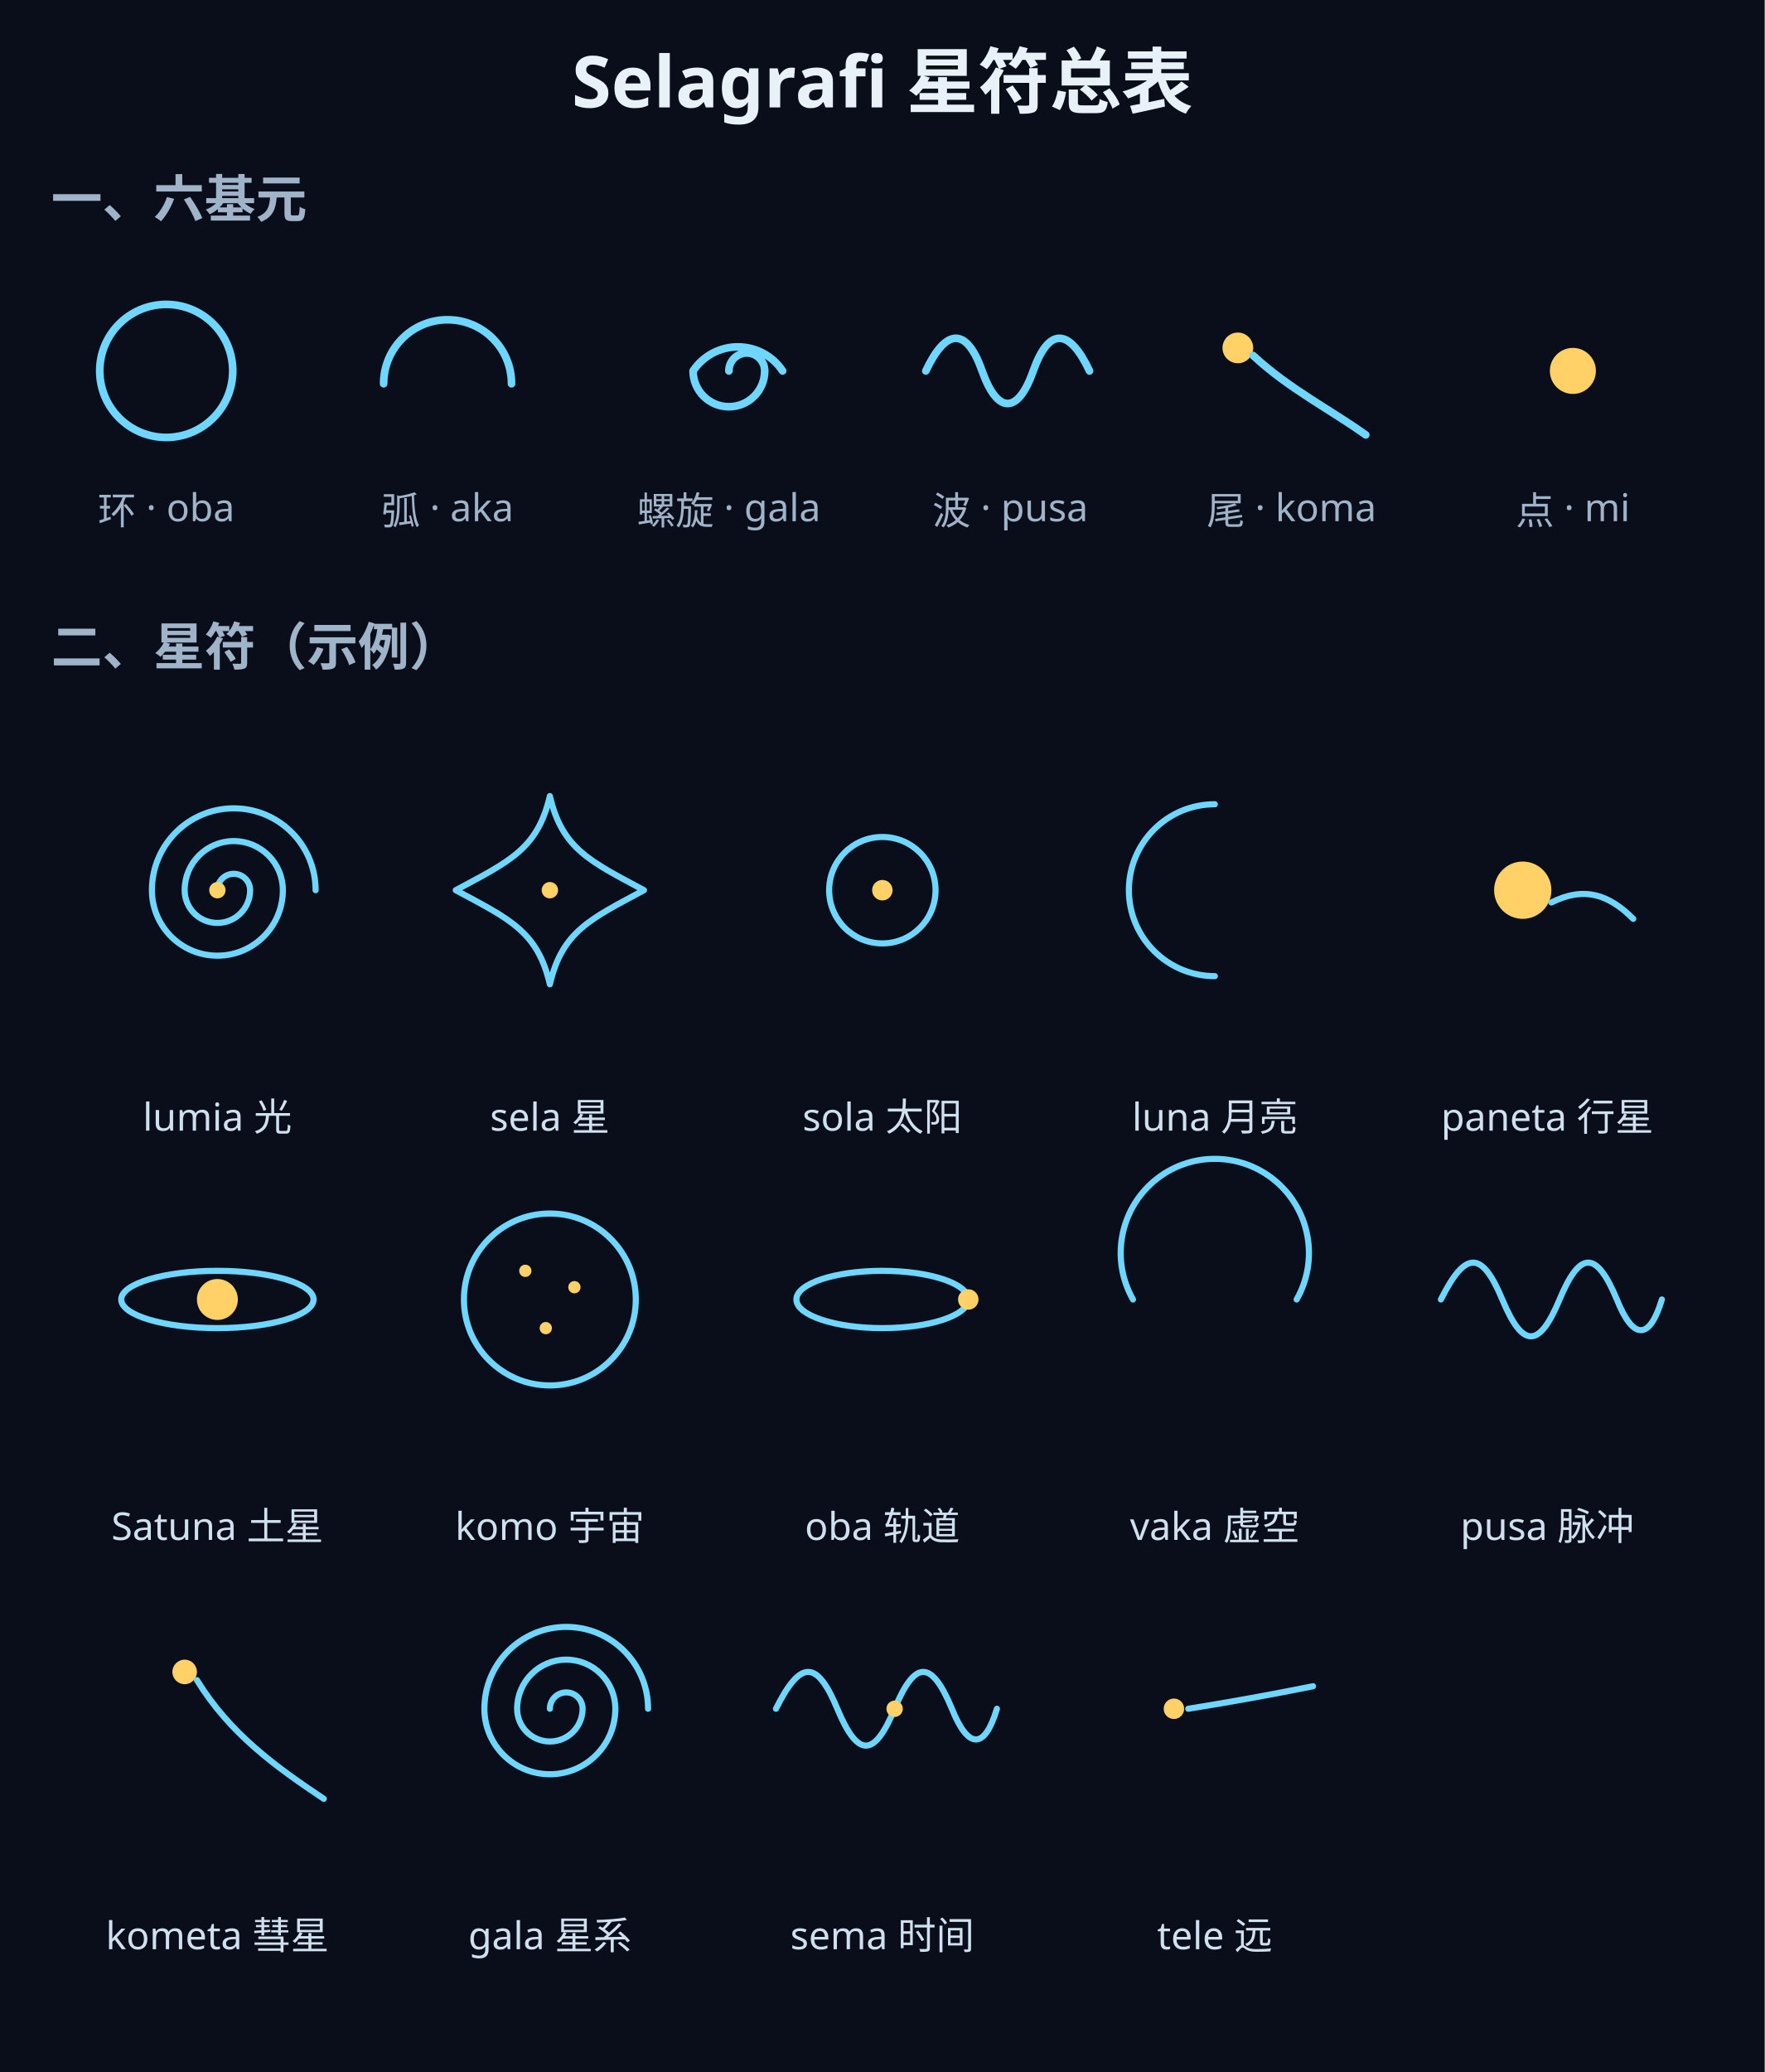
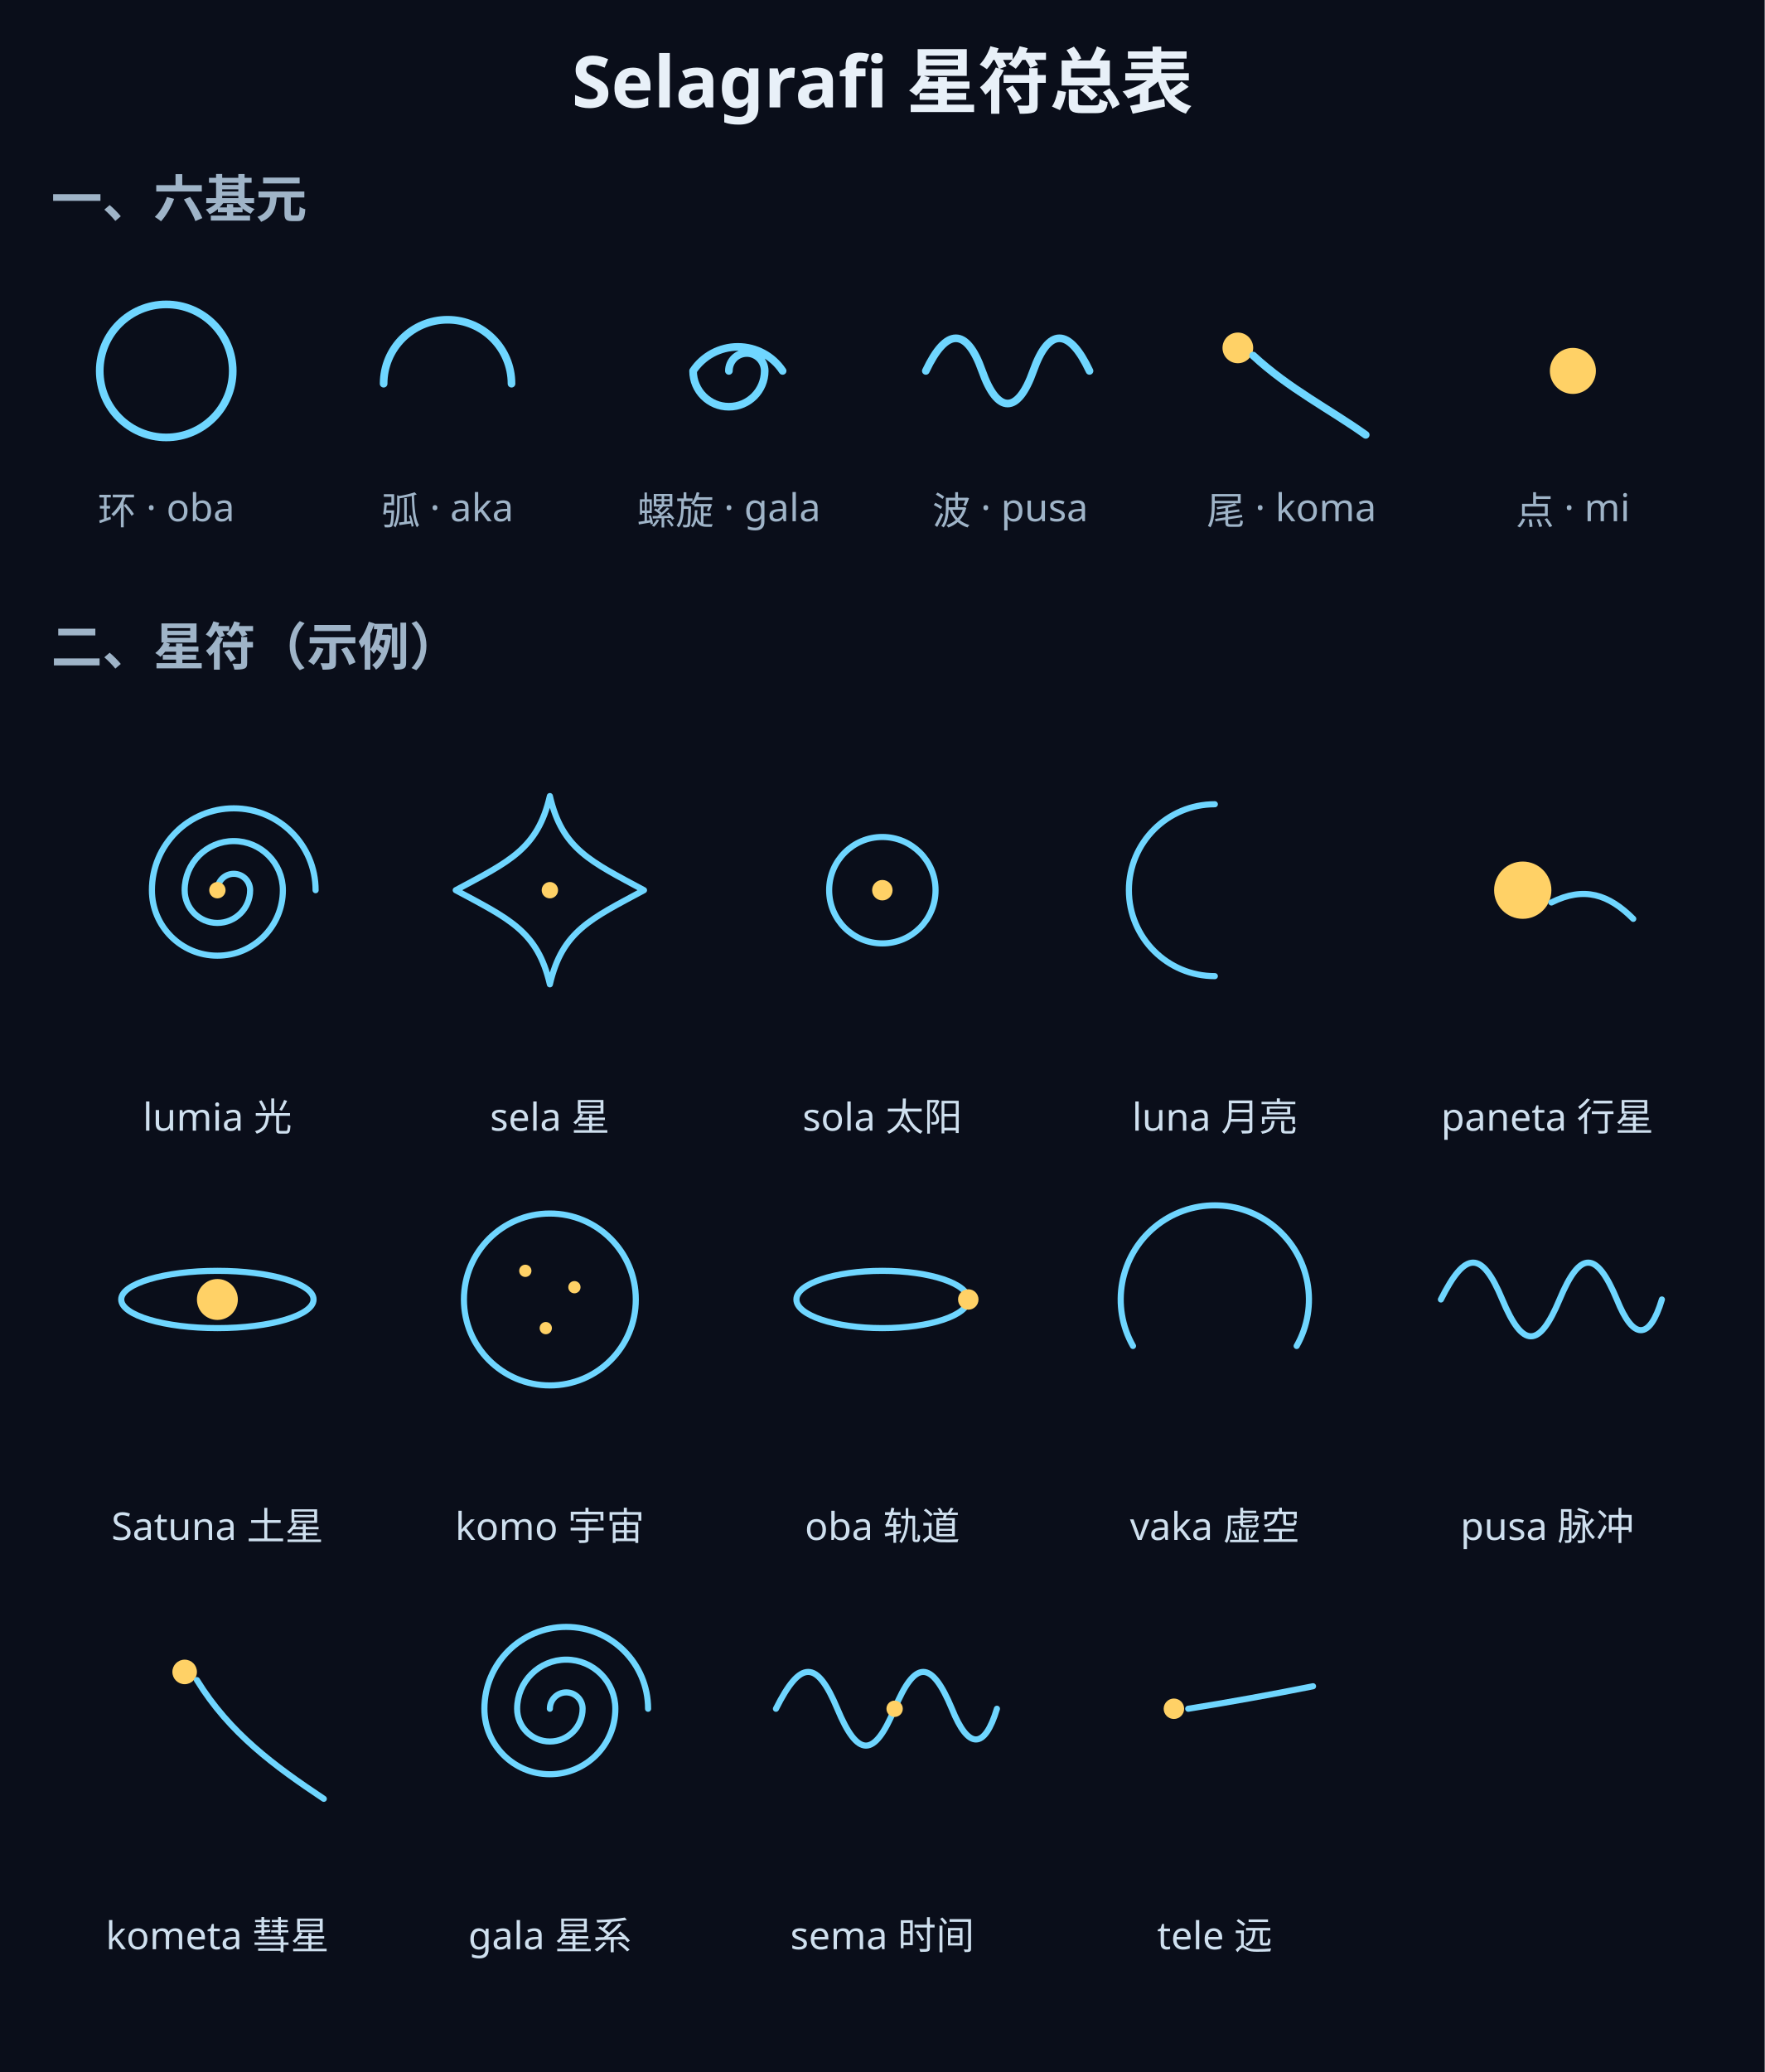
<svg xmlns="http://www.w3.org/2000/svg" viewBox="0 0 690 810" width="690" height="810">
  <rect width="690" height="810" fill="#0a0e1a" />
  <style>
    .t{fill:#e8f0f8;font-family:sans-serif;font-size:28px;font-weight:bold}
    .h{fill:#9fb4c8;font-family:sans-serif;font-size:20px;font-weight:bold}
    .s{fill:none;stroke:#6fd6ff;stroke-width:3;stroke-linecap:round;stroke-linejoin:round}
    .d{fill:#ffd166;stroke:none}
    .lb{fill:#cfe0ef;font-family:sans-serif;font-size:15px;text-anchor:middle}
    .pl{fill:#9fb4c8;font-family:sans-serif;font-size:15px;text-anchor:middle}
  </style>
  <text x="345" y="42" class="t" text-anchor="middle">Selagrafi 星符总表</text>
  <text x="20" y="85" class="h">一、六基元</text>
  <g transform="translate(20,100)">
    <circle class="s" cx="45" cy="45" r="26" />
  </g>
  <text x="65" y="205" class="pl">环 · oba</text>
  <g transform="translate(130,100)">
    <path class="s" d="M20 50 A25 25 0 0 1 70 50" />
  </g>
  <text x="175" y="205" class="pl">弧 · aka</text>
  <g transform="translate(240,100)">
    <path class="s" d="M45 45 A7 7 0 0 1 59 45 A14 14 0 0 1 31 45 A21 21 0 0 1 66 45" />
  </g>
  <text x="285" y="205" class="pl">螺旋 · gala</text>
  <g transform="translate(350,100)">
    <path class="s" d="M12 45 C20 28 28 28 34 45 C40 62 48 62 54 45 C60 28 68 28 76 45" />
  </g>
  <text x="395" y="205" class="pl">波 · pusa</text>
  <g transform="translate(460,100)">
    <circle class="d" cx="24" cy="36" r="6" />
    <path class="s" d="M30 39 C44 52 60 60 74 70" />
  </g>
  <text x="505" y="205" class="pl">尾 · koma</text>
  <g transform="translate(570,100)">
    <circle class="d" cx="45" cy="45" r="9" />
  </g>
  <text x="615" y="205" class="pl">点 · mi</text>
  <text x="20" y="260" class="h">二、星符（示例）</text>
  <defs>
    <g id="g_lumia">
      <path class="s" d="M60 60 A8 8 0 0 1 76 60 A16 16 0 0 1 44 60 A24 24 0 0 1 92 60 A32 32 0 0 1 28 60 A40 40 0 0 1 108 60" />
      <circle class="d" cx="60" cy="60" r="4" />
    </g>
    <g id="g_sela">
      <path class="s" d="M60 14 C66 40 80 46 106 60 C80 74 66 80 60 106 C54 80 40 74 14 60 C40 46 54 40 60 14 Z" />
      <circle class="d" cx="60" cy="60" r="4" />
    </g>
    <g id="g_sola">
      <path class="s" d="M60 34 A26 26 0 1 1 60 86 A26 26 0 1 1 60 34 Z" />
      <circle class="d" cx="60" cy="60" r="5" />
    </g>
    <g id="g_luna">
      <path class="s" d="M60 18 A42 42 0 0 0 60 102" />
    </g>
    <g id="g_paneta">
      <circle class="d" cx="48" cy="60" r="14" />
      <path class="s" d="M62 66 C 78 58 90 62 102 74" />
    </g>
    <g id="g_satuna">
      <ellipse class="s" cx="60" cy="60" rx="47" ry="14" stroke-width="7" />
      <circle class="d" cx="60" cy="60" r="10" />
    </g>
    <g id="g_komo">
      <circle class="s" cx="60" cy="60" r="42" />
      <circle class="d" cx="48" cy="46" r="3" />
      <circle class="d" cx="72" cy="54" r="3" />
      <circle class="d" cx="58" cy="74" r="3" />
    </g>
    <g id="g_oba">
      <ellipse class="s" cx="60" cy="60" rx="42" ry="14" />
      <circle class="d" cx="102" cy="60" r="5" />
    </g>
    <g id="g_vaka">
-       <path class="s" d="M20 60 A46 46 0 1 1 100 60" />
+       <path class="s" d="M20 82.72 A46 46 0 1 1 100 82.72" />
    </g>
    <g id="g_pusa">
      <path class="s" d="M8 60 C20 36 28 36 38 60 C48 84 56 84 66 60 C76 36 84 36 94 60 C102 80 110 80 116 60" />
    </g>
    <g id="g_kometa">
      <circle class="d" cx="44" cy="42" r="6" />
      <path class="s" d="M50 46 C66 72 88 88 112 104" />
    </g>
    <g id="g_gala">
      <path class="s" d="M60 60 A8 8 0 0 1 76 60 A16 16 0 0 1 44 60 A24 24 0 0 1 92 60 A32 32 0 0 1 28 60 A40 40 0 0 1 108 60" />
    </g>
    <g id="g_sema">
      <path class="s" d="M8 60 C20 36 28 36 38 60 C48 84 56 84 66 60 C76 36 84 36 94 60 C102 80 110 80 116 60" />
      <circle class="d" cx="66" cy="60" r="4" />
    </g>
    <g id="g_tele">
      <circle class="d" cx="40" cy="60" r="5" />
      <path class="s" d="M47 60 C 66 57 88 53 108 49" />
    </g>
  </defs>
  <g transform="translate(37,300) scale(0.8)">
    <use href="#g_lumia" />
  </g>
  <text x="85" y="442" class="lb">lumia 光</text>
  <g transform="translate(167,300) scale(0.8)">
    <use href="#g_sela" />
  </g>
  <text x="215" y="442" class="lb">sela 星</text>
  <g transform="translate(297,300) scale(0.8)">
    <use href="#g_sola" />
  </g>
  <text x="345" y="442" class="lb">sola 太阳</text>
  <g transform="translate(427,300) scale(0.8)">
    <use href="#g_luna" />
  </g>
  <text x="475" y="442" class="lb">luna 月亮</text>
  <g transform="translate(557,300) scale(0.8)">
    <use href="#g_paneta" />
  </g>
  <text x="605" y="442" class="lb">paneta 行星</text>
  <g transform="translate(37,460) scale(0.8)">
    <use href="#g_satuna" />
  </g>
  <text x="85" y="602" class="lb">Satuna 土星</text>
  <g transform="translate(167,460) scale(0.8)">
    <use href="#g_komo" />
  </g>
  <text x="215" y="602" class="lb">komo 宇宙</text>
  <g transform="translate(297,460) scale(0.8)">
    <use href="#g_oba" />
  </g>
  <text x="345" y="602" class="lb">oba 轨道</text>
  <g transform="translate(427,460) scale(0.8)">
    <use href="#g_vaka" />
  </g>
  <text x="475" y="602" class="lb">vaka 虚空</text>
  <g transform="translate(557,460) scale(0.8)">
    <use href="#g_pusa" />
  </g>
  <text x="605" y="602" class="lb">pusa 脉冲</text>
  <g transform="translate(37,620) scale(0.8)">
    <use href="#g_kometa" />
  </g>
  <text x="85" y="762" class="lb">kometa 彗星</text>
  <g transform="translate(167,620) scale(0.8)">
    <use href="#g_gala" />
  </g>
  <text x="215" y="762" class="lb">gala 星系</text>
  <g transform="translate(297,620) scale(0.8)">
    <use href="#g_sema" />
  </g>
  <text x="345" y="762" class="lb">sema 时间</text>
  <g transform="translate(427,620) scale(0.8)">
    <use href="#g_tele" />
  </g>
  <text x="475" y="762" class="lb">tele 远</text>
</svg>
